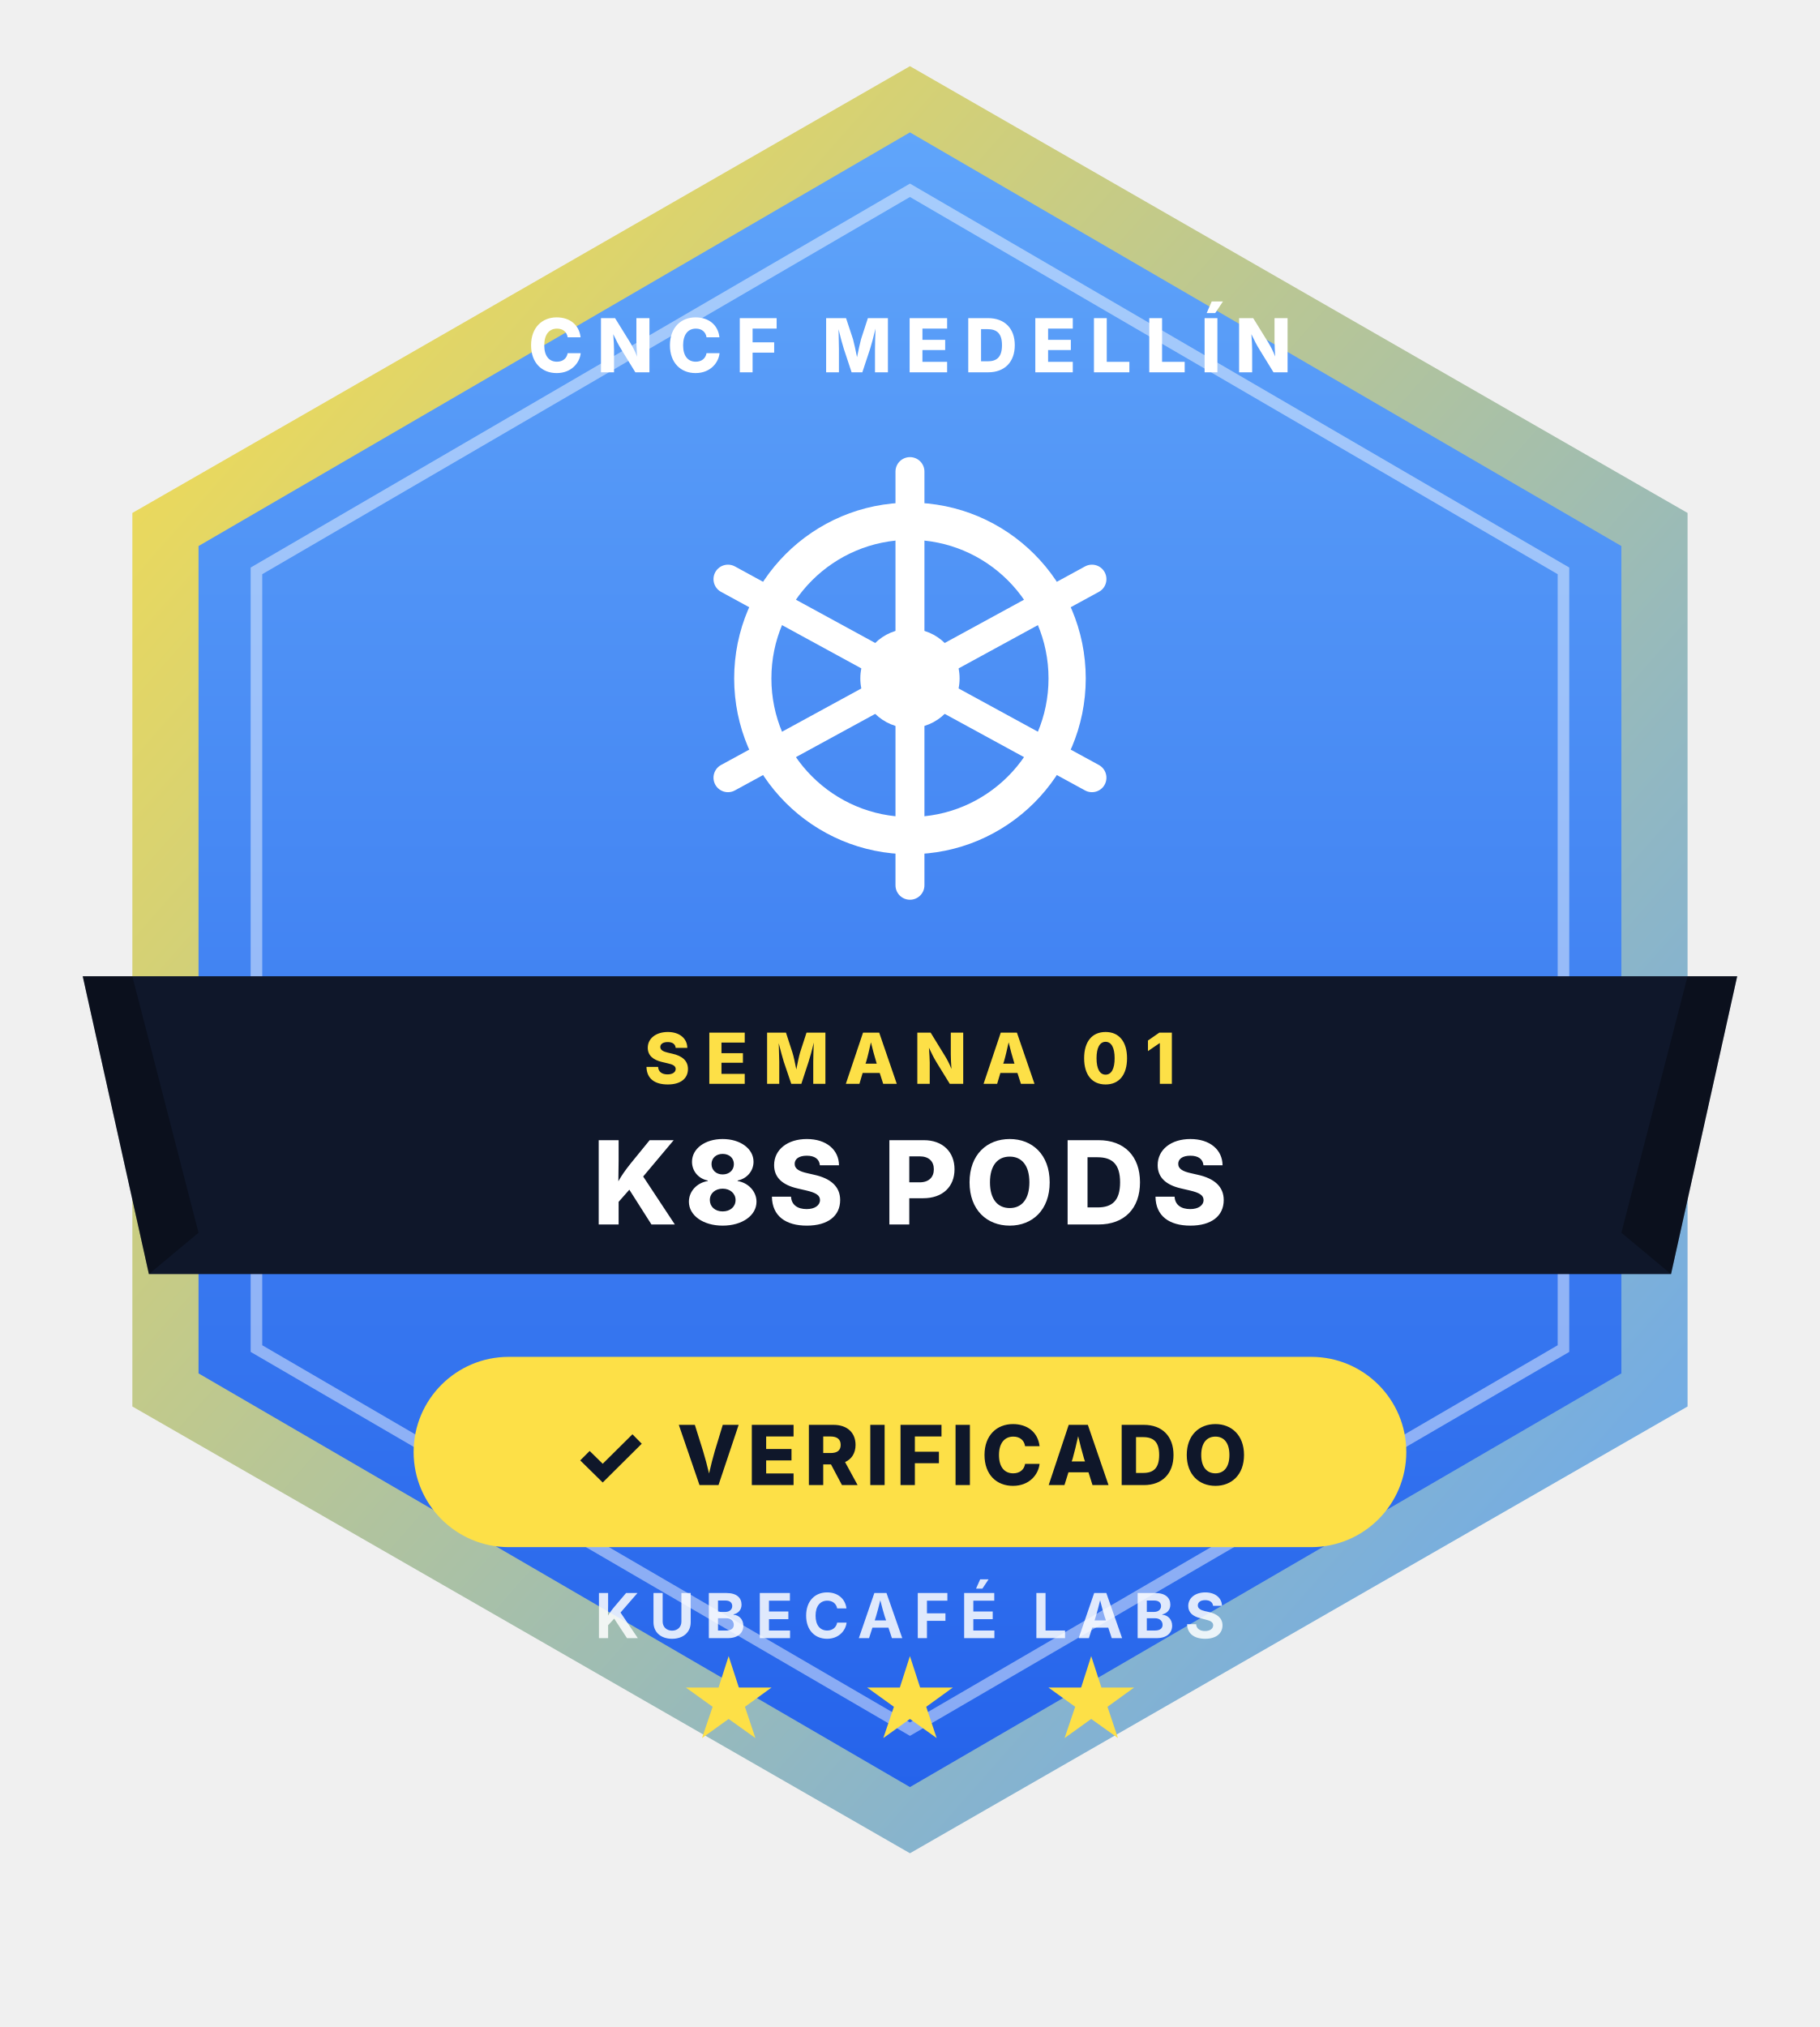
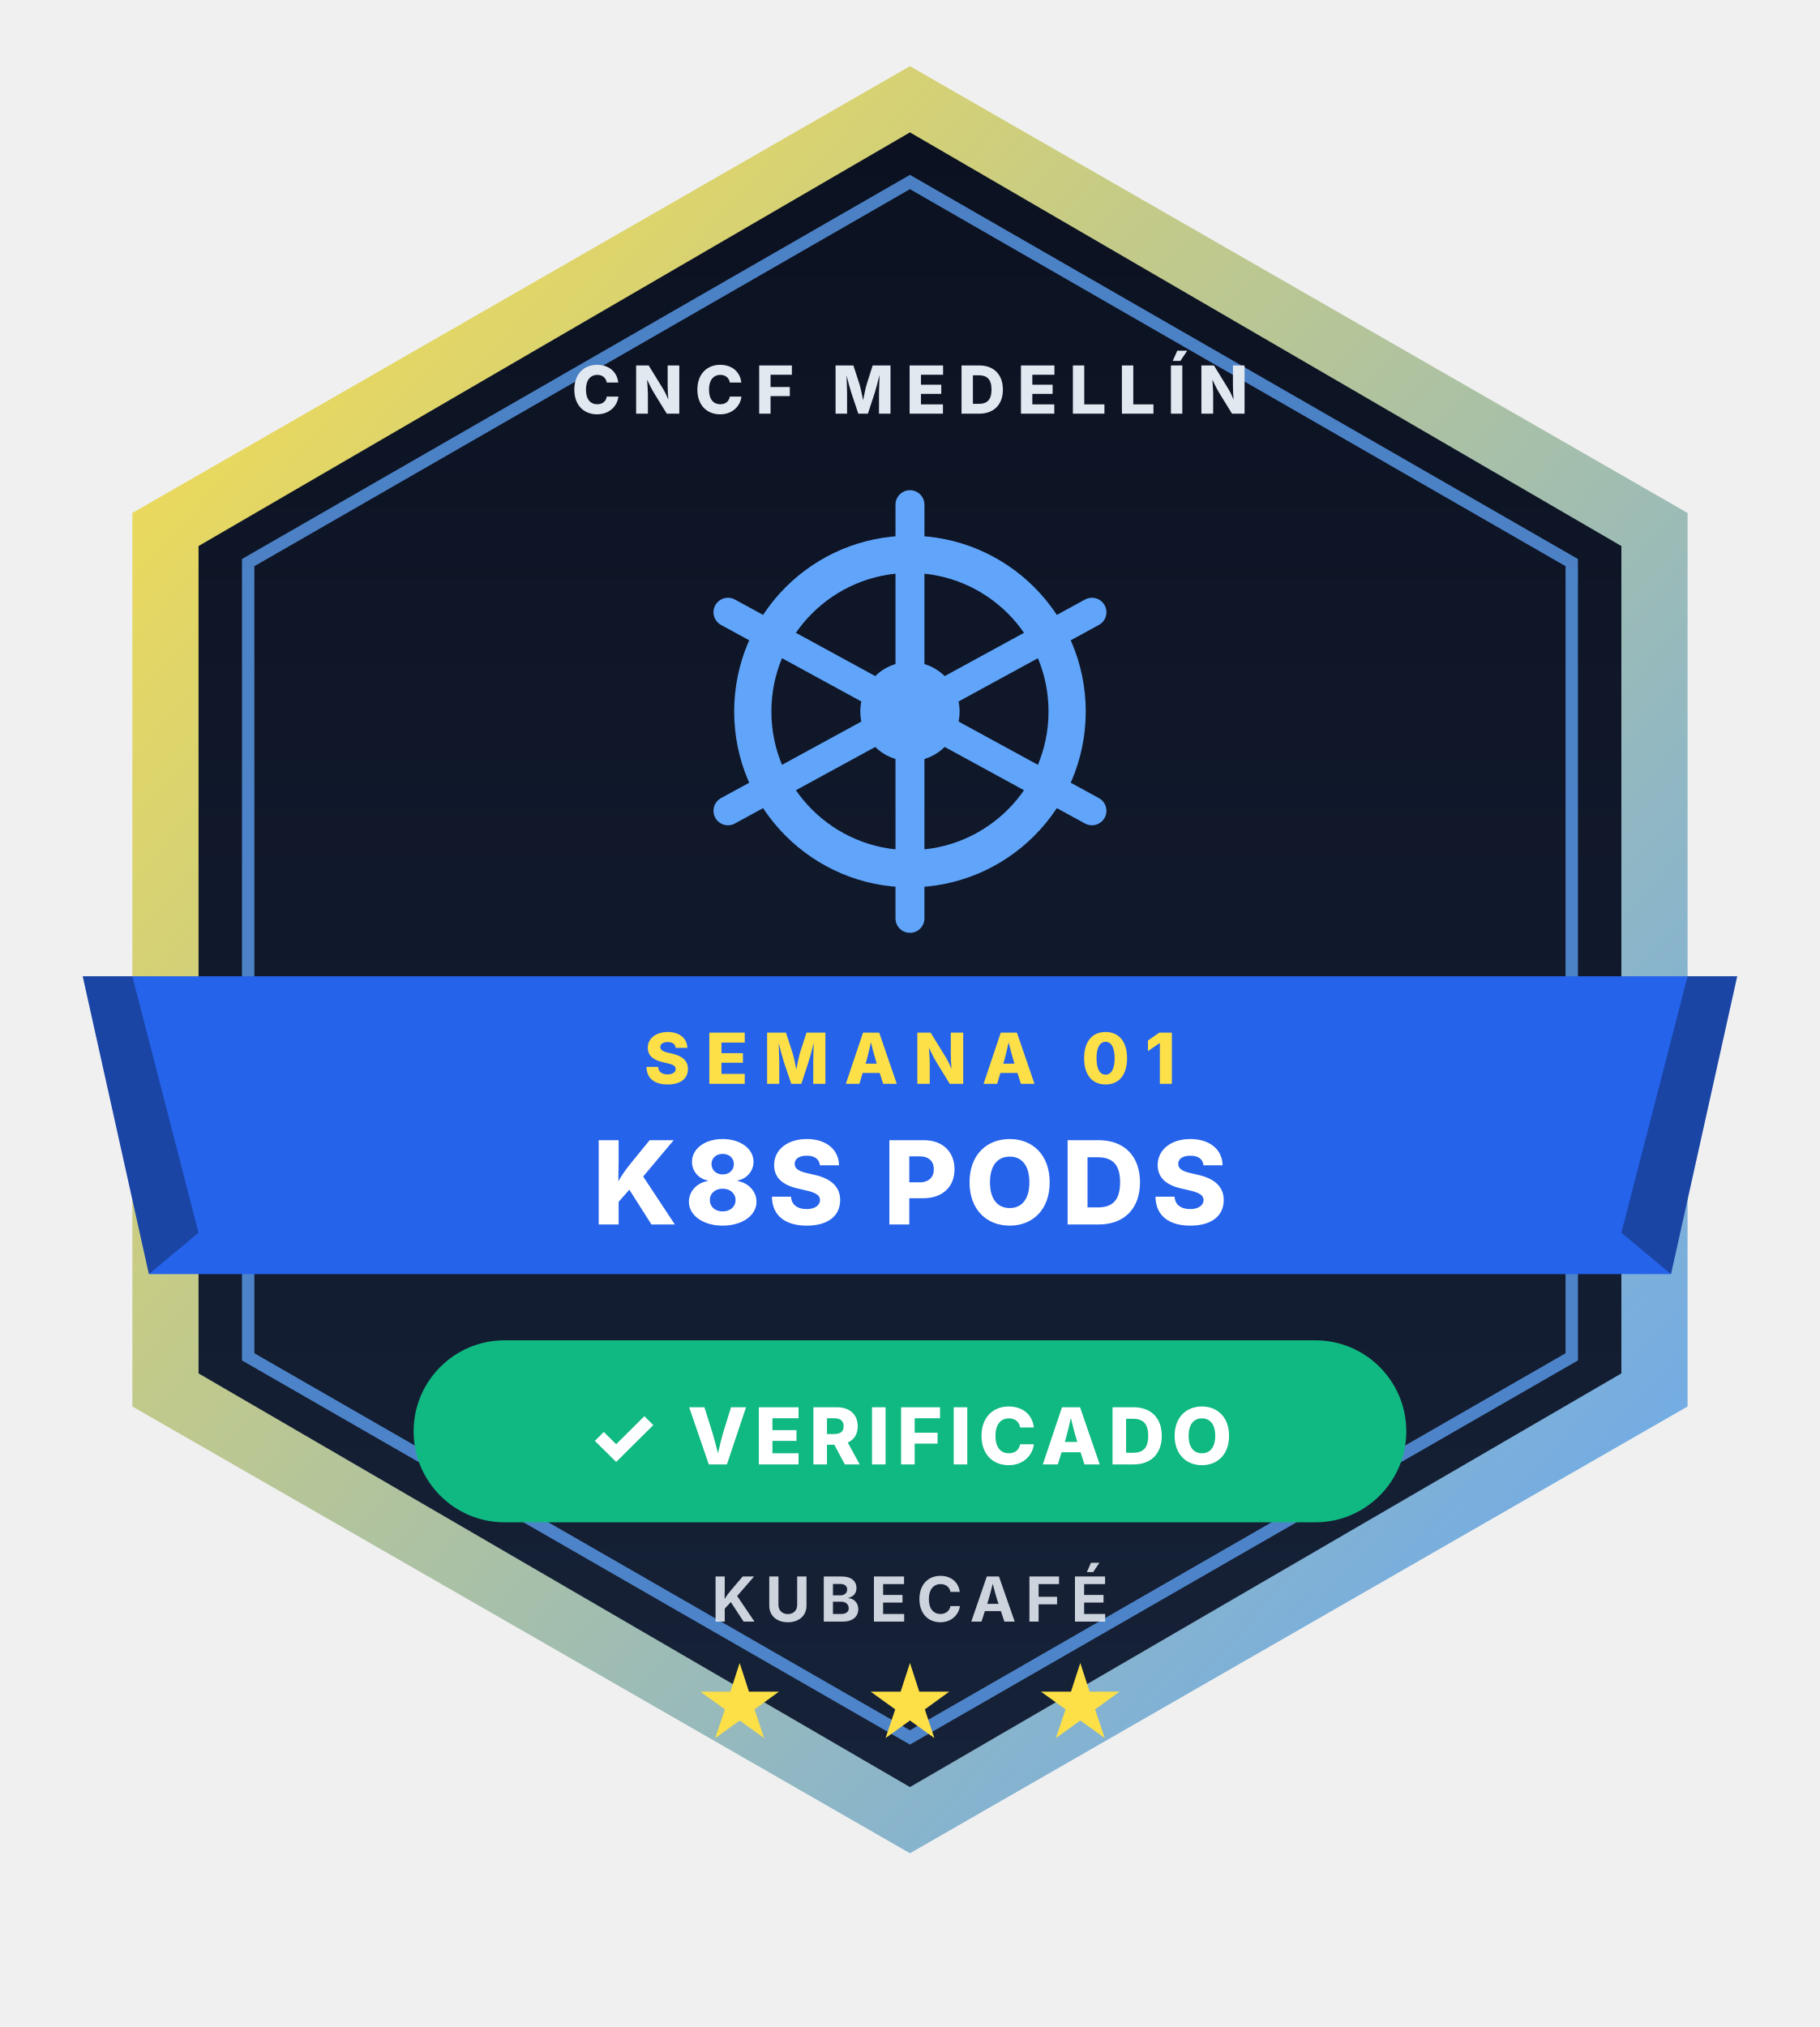
<svg xmlns="http://www.w3.org/2000/svg" viewBox="0 0 220 245" width="220" height="245">
  <defs>
    <linearGradient id="b_semana-01_completado" x1="0%" y1="0%" x2="100%" y2="100%">
      <stop offset="0%" stop-color="#FDE047" />
      <stop offset="100%" stop-color="#60A5FA" />
    </linearGradient>
    <linearGradient id="bg_semana-01_completado" x1="0%" y1="0%" x2="0%" y2="100%">
-       <stop offset="0%" stop-color="#60A5FA" />
-       <stop offset="100%" stop-color="#2563EB" />
+       <stop offset="0%" stop-color="#0B1120" />
+       <stop offset="100%" stop-color="#162238" />
    </linearGradient>
  </defs>
  <g opacity="1">
    <polygon points="110,8 204,62 204,170 110,224 16,170 16,62" fill="url(#b_semana-01_completado)" />
    <polygon points="110,16 196,66 196,166 110,216 24,166 24,66" fill="url(#bg_semana-01_completado)" />
-     <polygon points="110,23 189,69 189,163 110,209 31,163 31,69" fill="none" stroke="#FFFFFF" stroke-width="1.4" stroke-opacity="0.45" />
-     <text x="110" y="45" text-anchor="middle" font-family="system-ui,-apple-system,sans-serif" font-size="9" font-weight="800" fill="#FFFFFF" letter-spacing="1.6">CNCF MEDELLÍN</text>
-     <g color="#FFFFFF">
+     <polygon points="110,22 190,68 190,164 110,210 30,164 30,68" fill="none" stroke="#60A5FA" stroke-width="1.5" stroke-opacity="0.75" />
+     <text x="110" y="50" text-anchor="middle" font-family="system-ui,-apple-system,sans-serif" font-size="8" font-weight="800" fill="#E2E8F0" letter-spacing="1.4">CNCF MEDELLÍN</text>
+     <g color="#60A5FA" transform="translate(0, 4)">
      <circle cx="110" cy="82" r="19" fill="none" stroke="currentColor" stroke-width="4.5" />
      <circle cx="110" cy="82" r="6" fill="currentColor" />
      <line x1="110" y1="57" x2="110" y2="107" stroke="currentColor" stroke-width="3.5" stroke-linecap="round" />
      <line x1="88" y1="70" x2="132" y2="94" stroke="currentColor" stroke-width="3.5" stroke-linecap="round" />
      <line x1="132" y1="70" x2="88" y2="94" stroke="currentColor" stroke-width="3.5" stroke-linecap="round" />
    </g>
-     <polygon points="10,118 210,118 202,154 18,154" fill="#0F172A" />
+     <polygon points="10,118 210,118 202,154 18,154" fill="#2563EB" />
    <polygon points="10,118 18,154 24,149 16,118" fill="#000000" opacity="0.3" />
    <polygon points="210,118 202,154 196,149 204,118" fill="#000000" opacity="0.3" />
    <text x="110" y="131" text-anchor="middle" font-family="system-ui,-apple-system,sans-serif" font-size="8.5" font-weight="800" fill="#FDE047" letter-spacing="1.8">SEMANA 01</text>
    <text x="110" y="148" text-anchor="middle" font-family="system-ui,-apple-system,sans-serif" font-size="14" font-weight="800" fill="#FFFFFF" letter-spacing="0.8">K8S PODS</text>
-     <rect x="50" y="164" width="120" height="23" rx="11.5" fill="#FDE047" />
-     <text x="110" y="179.5" text-anchor="middle" font-family="system-ui,-apple-system,sans-serif" font-size="10" font-weight="800" fill="#0F172A" letter-spacing="0.8">✓ VERIFICADO</text>
-     <text x="110" y="198" text-anchor="middle" font-family="system-ui,-apple-system,sans-serif" font-size="7.5" font-weight="700" fill="#FFFFFF" opacity="0.85" letter-spacing="1.2">KUBECAFÉ LABS</text>
-     <text x="110" y="210" text-anchor="middle" font-family="system-ui,-apple-system,sans-serif" font-size="12" fill="#FDE047" letter-spacing="3">★ ★ ★</text>
+     <rect x="50" y="162" width="120" height="22" rx="11" fill="#10B981" />
+     <text x="110" y="177" text-anchor="middle" font-family="system-ui,-apple-system,sans-serif" font-size="9.5" font-weight="800" fill="#FFFFFF" letter-spacing="0.8">✓ VERIFICADO</text>
+     <text x="110" y="196" text-anchor="middle" font-family="system-ui,-apple-system,sans-serif" font-size="7.5" font-weight="700" fill="#E2E8F0" opacity="0.9" letter-spacing="1.1">KUBECAFÉ</text>
+     <text x="110" y="210" text-anchor="middle" font-family="system-ui,-apple-system,sans-serif" font-size="11" fill="#FDE047" letter-spacing="3">★ ★ ★</text>
  </g>
</svg>
